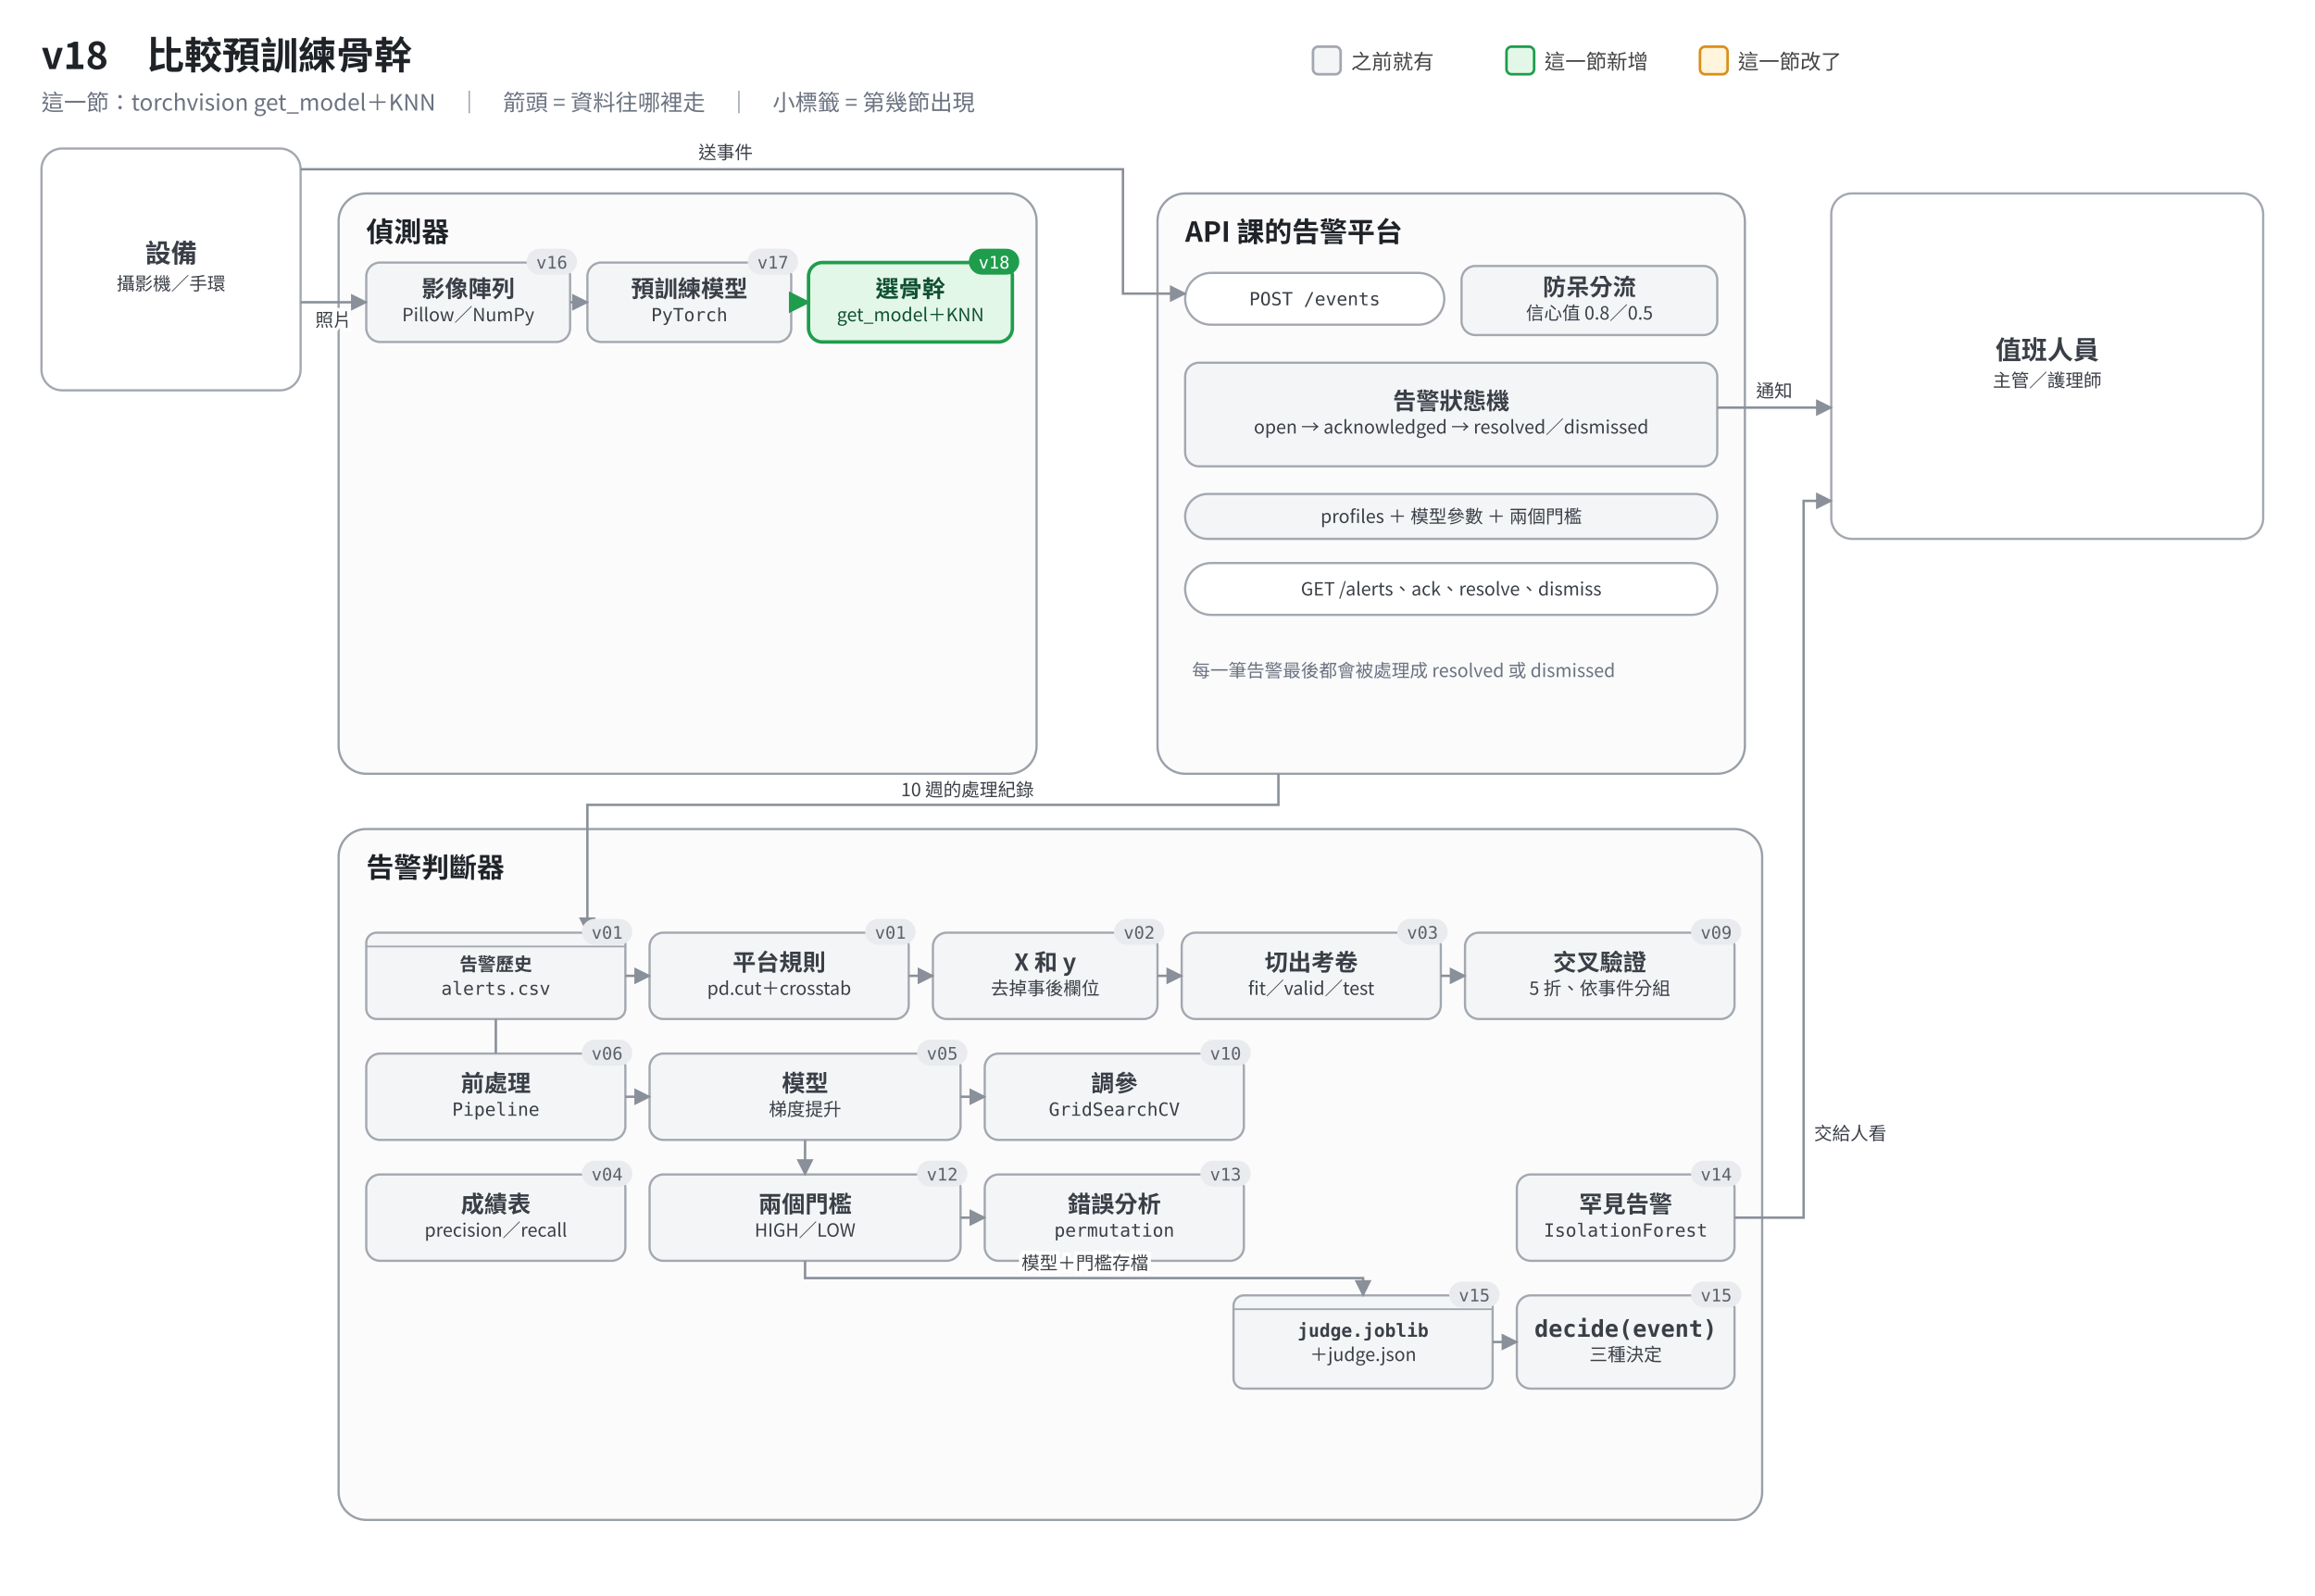
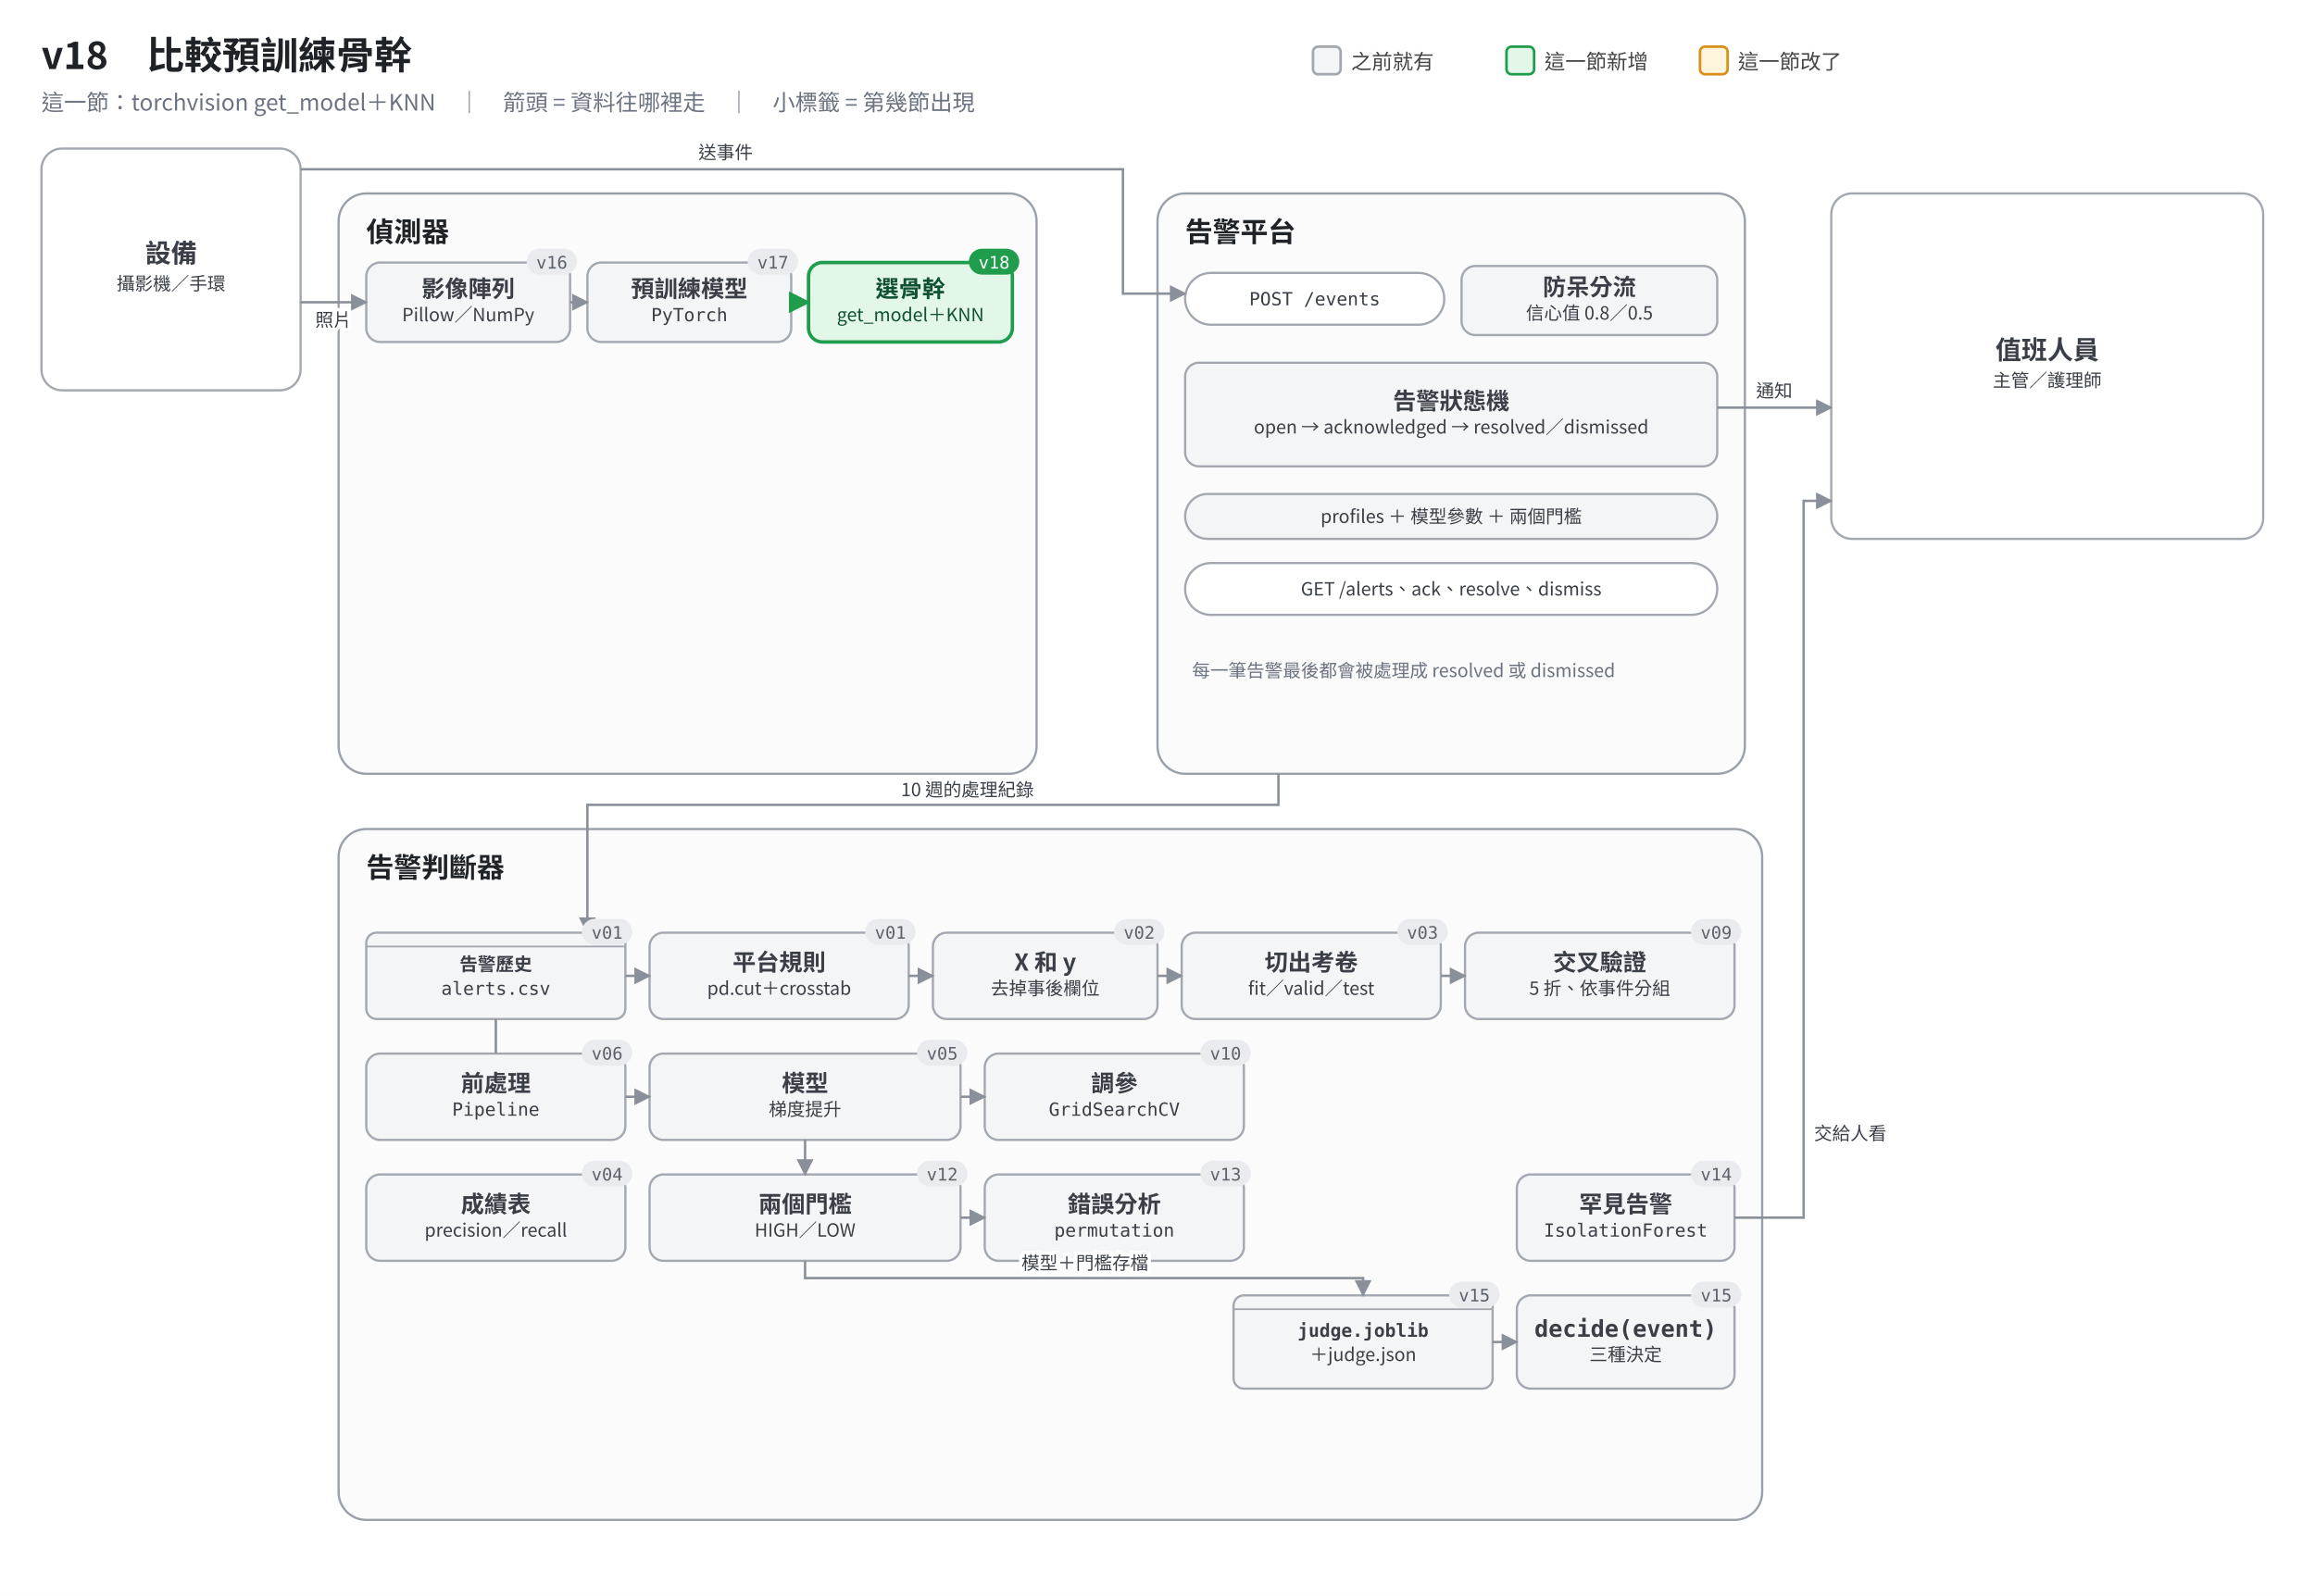
<svg xmlns="http://www.w3.org/2000/svg" viewBox="0 0 1340 924" width="1340" height="924">
  <defs>
    <marker id="arr-old" viewBox="0 0 10 10" refX="9" refY="5" markerWidth="7" markerHeight="7" orient="auto-start-reverse">
      <path d="M0,0 L10,5 L0,10 z" fill="#8a9099" />
    </marker>
    <marker id="arr-new" viewBox="0 0 10 10" refX="9" refY="5" markerWidth="7" markerHeight="7" orient="auto-start-reverse">
      <path d="M0,0 L10,5 L0,10 z" fill="#1f9d4c" />
    </marker>
    <marker id="arr-changed" viewBox="0 0 10 10" refX="9" refY="5" markerWidth="7" markerHeight="7" orient="auto-start-reverse">
      <path d="M0,0 L10,5 L0,10 z" fill="#d9901a" />
    </marker>
    <marker id="arr-error" viewBox="0 0 10 10" refX="9" refY="5" markerWidth="7" markerHeight="7" orient="auto-start-reverse">
      <path d="M0,0 L10,5 L0,10 z" fill="#d33a3a" />
    </marker>
  </defs>
  <rect width="1340" height="924" fill="#ffffff" />
  <text x="24" y="40" font-family="'PingFang TC','Noto Sans TC','Noto Sans CJK TC','Microsoft JhengHei',sans-serif" font-size="22" fill="#1f2328" font-weight="bold" text-anchor="start">v18　比較預訓練骨幹</text>
  <text x="24" y="64" font-family="'PingFang TC','Noto Sans TC','Noto Sans CJK TC','Microsoft JhengHei',sans-serif" font-size="13" fill="#6b7280" font-weight="normal" text-anchor="start">這一節：torchvision get_model＋KNN　｜　箭頭 = 資料往哪裡走　｜　小標籤 = 第幾節出現</text>
  <rect x="760" y="27" width="16" height="16" rx="3" fill="#f4f5f7" stroke="#a3a8b0" stroke-width="1.5" />
  <text x="782" y="40" font-family="'PingFang TC','Noto Sans TC','Noto Sans CJK TC','Microsoft JhengHei',sans-serif" font-size="12" fill="#444" font-weight="normal" text-anchor="start">之前就有</text>
  <rect x="872" y="27" width="16" height="16" rx="3" fill="#e3f7e8" stroke="#1f9d4c" stroke-width="1.5" />
  <text x="894" y="40" font-family="'PingFang TC','Noto Sans TC','Noto Sans CJK TC','Microsoft JhengHei',sans-serif" font-size="12" fill="#444" font-weight="normal" text-anchor="start">這一節新增</text>
  <rect x="984" y="27" width="16" height="16" rx="3" fill="#fff4dc" stroke="#d9901a" stroke-width="1.5" />
  <text x="1006" y="40" font-family="'PingFang TC','Noto Sans TC','Noto Sans CJK TC','Microsoft JhengHei',sans-serif" font-size="12" fill="#444" font-weight="normal" text-anchor="start">這一節改了</text>
  <rect x="670" y="112" width="340" height="336" rx="16" fill="#fbfbfc" stroke="#9aa0a8" stroke-width="1.3" />
-   <text x="686" y="140" font-family="'PingFang TC','Noto Sans TC','Noto Sans CJK TC','Microsoft JhengHei',sans-serif" font-size="16" fill="#1f2328" font-weight="bold" text-anchor="start">API 課的告警平台</text>
+   <text x="686" y="140" font-family="'PingFang TC','Noto Sans TC','Noto Sans CJK TC','Microsoft JhengHei',sans-serif" font-size="16" fill="#1f2328" font-weight="bold" text-anchor="start">告警平台</text>
  <rect x="196" y="112" width="404" height="336" rx="16" fill="#fbfbfc" stroke="#9aa0a8" stroke-width="1.3" />
  <text x="212" y="140" font-family="'PingFang TC','Noto Sans TC','Noto Sans CJK TC','Microsoft JhengHei',sans-serif" font-size="16" fill="#1f2328" font-weight="bold" text-anchor="start">偵測器</text>
  <rect x="196" y="480" width="824" height="400" rx="16" fill="#fbfbfc" stroke="#9aa0a8" stroke-width="1.3" />
  <text x="212" y="508" font-family="'PingFang TC','Noto Sans TC','Noto Sans CJK TC','Microsoft JhengHei',sans-serif" font-size="16" fill="#1f2328" font-weight="bold" text-anchor="start">告警判斷器</text>
  <rect x="24" y="86" width="150" height="140" rx="12" fill="#ffffff" stroke="#a3a8b0" stroke-width="1.3" />
  <text x="99" y="152" font-family="'PingFang TC','Noto Sans TC','Noto Sans CJK TC','Microsoft JhengHei',sans-serif" font-size="15" fill="#3a3f47" font-weight="bold" text-anchor="middle">設備</text>
  <text x="99" y="168" font-family="'PingFang TC','Noto Sans TC','Noto Sans CJK TC','Microsoft JhengHei',sans-serif" font-size="10.5" fill="#3a3f47" font-weight="normal" text-anchor="middle">攝影機／手環</text>
  <rect x="212" y="152" width="118" height="46" rx="8" fill="#f4f5f7" stroke="#a3a8b0" stroke-width="1.3" />
  <text x="271" y="172" font-family="'PingFang TC','Noto Sans TC','Noto Sans CJK TC','Microsoft JhengHei',sans-serif" font-size="13.5" fill="#3a3f47" font-weight="bold" text-anchor="middle">影像陣列</text>
  <text x="271" y="186" font-family="'PingFang TC','Noto Sans TC','Noto Sans CJK TC','Microsoft JhengHei',sans-serif" font-size="10.5" fill="#3a3f47" font-weight="normal" text-anchor="middle">Pillow／NumPy</text>
  <rect x="340" y="152" width="118" height="46" rx="8" fill="#f4f5f7" stroke="#a3a8b0" stroke-width="1.3" />
  <text x="399" y="172" font-family="'PingFang TC','Noto Sans TC','Noto Sans CJK TC','Microsoft JhengHei',sans-serif" font-size="13.5" fill="#3a3f47" font-weight="bold" text-anchor="middle">預訓練模型</text>
  <text x="399" y="186" font-family="'SF Mono',Menlo,Consolas,'DejaVu Sans Mono',monospace" font-size="10.5" fill="#3a3f47" font-weight="normal" text-anchor="middle">PyTorch</text>
  <rect x="468" y="152" width="118" height="46" rx="8" fill="#e3f7e8" stroke="#1f9d4c" stroke-width="2" />
  <text x="527" y="172" font-family="'PingFang TC','Noto Sans TC','Noto Sans CJK TC','Microsoft JhengHei',sans-serif" font-size="13.5" fill="#0f5132" font-weight="bold" text-anchor="middle">選骨幹</text>
  <text x="527" y="186" font-family="'PingFang TC','Noto Sans TC','Noto Sans CJK TC','Microsoft JhengHei',sans-serif" font-size="10.5" fill="#0f5132" font-weight="normal" text-anchor="middle">get_model＋KNN</text>
  <rect x="686" y="158" width="150" height="30" rx="15" fill="#ffffff" stroke="#a3a8b0" stroke-width="1.3" />
  <text x="761" y="176.78" font-family="'SF Mono',Menlo,Consolas,'DejaVu Sans Mono',monospace" font-size="10.5" fill="#3a3f47" font-weight="normal" text-anchor="middle">POST /events</text>
  <rect x="846" y="154" width="148" height="40" rx="8" fill="#f4f5f7" stroke="#a3a8b0" stroke-width="1.3" />
  <text x="920" y="171" font-family="'PingFang TC','Noto Sans TC','Noto Sans CJK TC','Microsoft JhengHei',sans-serif" font-size="13.5" fill="#3a3f47" font-weight="bold" text-anchor="middle">防呆分流</text>
  <text x="920" y="185" font-family="'PingFang TC','Noto Sans TC','Noto Sans CJK TC','Microsoft JhengHei',sans-serif" font-size="10.5" fill="#3a3f47" font-weight="normal" text-anchor="middle">信心值 0.8／0.5</text>
  <rect x="686" y="210" width="308" height="60" rx="8" fill="#f4f5f7" stroke="#a3a8b0" stroke-width="1.3" />
  <text x="840" y="237" font-family="'PingFang TC','Noto Sans TC','Noto Sans CJK TC','Microsoft JhengHei',sans-serif" font-size="13.5" fill="#3a3f47" font-weight="bold" text-anchor="middle">告警狀態機</text>
  <text x="840" y="251" font-family="'PingFang TC','Noto Sans TC','Noto Sans CJK TC','Microsoft JhengHei',sans-serif" font-size="10.5" fill="#3a3f47" font-weight="normal" text-anchor="middle">open → acknowledged → resolved／dismissed</text>
  <rect x="686" y="286" width="308" height="26" rx="13" fill="#f4f5f7" stroke="#a3a8b0" stroke-width="1.3" />
  <text x="840" y="302.78" font-family="'PingFang TC','Noto Sans TC','Noto Sans CJK TC','Microsoft JhengHei',sans-serif" font-size="10.5" fill="#3a3f47" font-weight="normal" text-anchor="middle">profiles ＋ 模型參數 ＋ 兩個門檻</text>
  <rect x="686" y="326" width="308" height="30" rx="15" fill="#ffffff" stroke="#a3a8b0" stroke-width="1.3" />
  <text x="840" y="344.78" font-family="'PingFang TC','Noto Sans TC','Noto Sans CJK TC','Microsoft JhengHei',sans-serif" font-size="10.5" fill="#3a3f47" font-weight="normal" text-anchor="middle">GET /alerts、ack、resolve、dismiss</text>
  <text x="690" y="392" font-family="'PingFang TC','Noto Sans TC','Noto Sans CJK TC','Microsoft JhengHei',sans-serif" font-size="10.5" fill="#6b7280" font-weight="normal" text-anchor="start">每一筆告警最後都會被處理成 resolved 或 dismissed</text>
  <rect x="1060" y="112" width="250" height="200" rx="12" fill="#ffffff" stroke="#a3a8b0" stroke-width="1.3" />
  <text x="1185" y="208" font-family="'PingFang TC','Noto Sans TC','Noto Sans CJK TC','Microsoft JhengHei',sans-serif" font-size="15" fill="#3a3f47" font-weight="bold" text-anchor="middle">值班人員</text>
  <text x="1185" y="224" font-family="'PingFang TC','Noto Sans TC','Noto Sans CJK TC','Microsoft JhengHei',sans-serif" font-size="10.5" fill="#3a3f47" font-weight="normal" text-anchor="middle">主管／護理師</text>
  <rect x="212" y="540" width="150" height="50" rx="6" fill="#f4f5f7" stroke="#a3a8b0" stroke-width="1.3" />
  <path d="M212,548 h150" stroke="#a3a8b0" stroke-width="1" />
  <text x="287" y="562" font-family="'PingFang TC','Noto Sans TC','Noto Sans CJK TC','Microsoft JhengHei',sans-serif" font-size="10.5" fill="#3a3f47" font-weight="bold" text-anchor="middle">告警歷史</text>
  <text x="287" y="576" font-family="'SF Mono',Menlo,Consolas,'DejaVu Sans Mono',monospace" font-size="10.5" fill="#3a3f47" font-weight="normal" text-anchor="middle">alerts.csv</text>
  <rect x="376" y="540" width="150" height="50" rx="8" fill="#f4f5f7" stroke="#a3a8b0" stroke-width="1.3" />
  <text x="451" y="562" font-family="'PingFang TC','Noto Sans TC','Noto Sans CJK TC','Microsoft JhengHei',sans-serif" font-size="13.5" fill="#3a3f47" font-weight="bold" text-anchor="middle">平台規則</text>
  <text x="451" y="576" font-family="'PingFang TC','Noto Sans TC','Noto Sans CJK TC','Microsoft JhengHei',sans-serif" font-size="10.5" fill="#3a3f47" font-weight="normal" text-anchor="middle">pd.cut＋crosstab</text>
  <rect x="540" y="540" width="130" height="50" rx="8" fill="#f4f5f7" stroke="#a3a8b0" stroke-width="1.3" />
  <text x="605" y="562" font-family="'PingFang TC','Noto Sans TC','Noto Sans CJK TC','Microsoft JhengHei',sans-serif" font-size="13.5" fill="#3a3f47" font-weight="bold" text-anchor="middle">X 和 y</text>
  <text x="605" y="576" font-family="'PingFang TC','Noto Sans TC','Noto Sans CJK TC','Microsoft JhengHei',sans-serif" font-size="10.5" fill="#3a3f47" font-weight="normal" text-anchor="middle">去掉事後欄位</text>
  <rect x="684" y="540" width="150" height="50" rx="8" fill="#f4f5f7" stroke="#a3a8b0" stroke-width="1.3" />
  <text x="759" y="562" font-family="'PingFang TC','Noto Sans TC','Noto Sans CJK TC','Microsoft JhengHei',sans-serif" font-size="13.5" fill="#3a3f47" font-weight="bold" text-anchor="middle">切出考卷</text>
  <text x="759" y="576" font-family="'PingFang TC','Noto Sans TC','Noto Sans CJK TC','Microsoft JhengHei',sans-serif" font-size="10.5" fill="#3a3f47" font-weight="normal" text-anchor="middle">fit／valid／test</text>
  <rect x="848" y="540" width="156" height="50" rx="8" fill="#f4f5f7" stroke="#a3a8b0" stroke-width="1.3" />
  <text x="926" y="562" font-family="'PingFang TC','Noto Sans TC','Noto Sans CJK TC','Microsoft JhengHei',sans-serif" font-size="13.5" fill="#3a3f47" font-weight="bold" text-anchor="middle">交叉驗證</text>
  <text x="926" y="576" font-family="'PingFang TC','Noto Sans TC','Noto Sans CJK TC','Microsoft JhengHei',sans-serif" font-size="10.5" fill="#3a3f47" font-weight="normal" text-anchor="middle">5 折、依事件分組</text>
  <rect x="212" y="610" width="150" height="50" rx="8" fill="#f4f5f7" stroke="#a3a8b0" stroke-width="1.3" />
  <text x="287" y="632" font-family="'PingFang TC','Noto Sans TC','Noto Sans CJK TC','Microsoft JhengHei',sans-serif" font-size="13.5" fill="#3a3f47" font-weight="bold" text-anchor="middle">前處理</text>
  <text x="287" y="646" font-family="'SF Mono',Menlo,Consolas,'DejaVu Sans Mono',monospace" font-size="10.5" fill="#3a3f47" font-weight="normal" text-anchor="middle">Pipeline</text>
  <rect x="376" y="610" width="180" height="50" rx="8" fill="#f4f5f7" stroke="#a3a8b0" stroke-width="1.3" />
  <text x="466" y="632" font-family="'PingFang TC','Noto Sans TC','Noto Sans CJK TC','Microsoft JhengHei',sans-serif" font-size="13.5" fill="#3a3f47" font-weight="bold" text-anchor="middle">模型</text>
  <text x="466" y="646" font-family="'PingFang TC','Noto Sans TC','Noto Sans CJK TC','Microsoft JhengHei',sans-serif" font-size="10.5" fill="#3a3f47" font-weight="normal" text-anchor="middle">梯度提升</text>
  <rect x="570" y="610" width="150" height="50" rx="8" fill="#f4f5f7" stroke="#a3a8b0" stroke-width="1.3" />
  <text x="645" y="632" font-family="'PingFang TC','Noto Sans TC','Noto Sans CJK TC','Microsoft JhengHei',sans-serif" font-size="13.5" fill="#3a3f47" font-weight="bold" text-anchor="middle">調參</text>
  <text x="645" y="646" font-family="'SF Mono',Menlo,Consolas,'DejaVu Sans Mono',monospace" font-size="10.5" fill="#3a3f47" font-weight="normal" text-anchor="middle">GridSearchCV</text>
  <rect x="212" y="680" width="150" height="50" rx="8" fill="#f4f5f7" stroke="#a3a8b0" stroke-width="1.3" />
  <text x="287" y="702" font-family="'PingFang TC','Noto Sans TC','Noto Sans CJK TC','Microsoft JhengHei',sans-serif" font-size="13.5" fill="#3a3f47" font-weight="bold" text-anchor="middle">成績表</text>
  <text x="287" y="716" font-family="'PingFang TC','Noto Sans TC','Noto Sans CJK TC','Microsoft JhengHei',sans-serif" font-size="10.5" fill="#3a3f47" font-weight="normal" text-anchor="middle">precision／recall</text>
  <rect x="376" y="680" width="180" height="50" rx="8" fill="#f4f5f7" stroke="#a3a8b0" stroke-width="1.3" />
  <text x="466" y="702" font-family="'PingFang TC','Noto Sans TC','Noto Sans CJK TC','Microsoft JhengHei',sans-serif" font-size="13.5" fill="#3a3f47" font-weight="bold" text-anchor="middle">兩個門檻</text>
  <text x="466" y="716" font-family="'PingFang TC','Noto Sans TC','Noto Sans CJK TC','Microsoft JhengHei',sans-serif" font-size="10.5" fill="#3a3f47" font-weight="normal" text-anchor="middle">HIGH／LOW</text>
  <rect x="570" y="680" width="150" height="50" rx="8" fill="#f4f5f7" stroke="#a3a8b0" stroke-width="1.3" />
  <text x="645" y="702" font-family="'PingFang TC','Noto Sans TC','Noto Sans CJK TC','Microsoft JhengHei',sans-serif" font-size="13.5" fill="#3a3f47" font-weight="bold" text-anchor="middle">錯誤分析</text>
  <text x="645" y="716" font-family="'SF Mono',Menlo,Consolas,'DejaVu Sans Mono',monospace" font-size="10.5" fill="#3a3f47" font-weight="normal" text-anchor="middle">permutation</text>
  <rect x="878" y="680" width="126" height="50" rx="8" fill="#f4f5f7" stroke="#a3a8b0" stroke-width="1.3" />
  <text x="941" y="702" font-family="'PingFang TC','Noto Sans TC','Noto Sans CJK TC','Microsoft JhengHei',sans-serif" font-size="13.5" fill="#3a3f47" font-weight="bold" text-anchor="middle">罕見告警</text>
  <text x="941" y="716" font-family="'SF Mono',Menlo,Consolas,'DejaVu Sans Mono',monospace" font-size="10.5" fill="#3a3f47" font-weight="normal" text-anchor="middle">IsolationForest</text>
  <rect x="714" y="750" width="150" height="54" rx="6" fill="#f4f5f7" stroke="#a3a8b0" stroke-width="1.3" />
  <path d="M714,758 h150" stroke="#a3a8b0" stroke-width="1" />
  <text x="789" y="774" font-family="'SF Mono',Menlo,Consolas,'DejaVu Sans Mono',monospace" font-size="10.5" fill="#3a3f47" font-weight="bold" text-anchor="middle">judge.joblib</text>
  <text x="789" y="788" font-family="'PingFang TC','Noto Sans TC','Noto Sans CJK TC','Microsoft JhengHei',sans-serif" font-size="10.5" fill="#3a3f47" font-weight="normal" text-anchor="middle">＋judge.json</text>
  <rect x="878" y="750" width="126" height="54" rx="8" fill="#f4f5f7" stroke="#a3a8b0" stroke-width="1.3" />
  <text x="941" y="774" font-family="'SF Mono',Menlo,Consolas,'DejaVu Sans Mono',monospace" font-size="13.5" fill="#3a3f47" font-weight="bold" text-anchor="middle">decide(event)</text>
  <text x="941" y="788" font-family="'PingFang TC','Noto Sans TC','Noto Sans CJK TC','Microsoft JhengHei',sans-serif" font-size="10.5" fill="#3a3f47" font-weight="normal" text-anchor="middle">三種決定</text>
  <polyline points="174,98 650,98 650,170 686,170" fill="none" stroke="#8a9099" stroke-width="1.4" marker-end="url(#arr-old)" />
  <text x="420" y="92" font-family="'PingFang TC','Noto Sans TC','Noto Sans CJK TC','Microsoft JhengHei',sans-serif" font-size="10.5" fill="#3a3f47" text-anchor="middle" stroke="#fff" stroke-width="4" paint-order="stroke">送事件</text>
  <polyline points="174,175 212,175" fill="none" stroke="#8a9099" stroke-width="1.4" marker-end="url(#arr-old)" />
  <text x="193" y="189" font-family="'PingFang TC','Noto Sans TC','Noto Sans CJK TC','Microsoft JhengHei',sans-serif" font-size="10.5" fill="#3a3f47" text-anchor="middle" stroke="#fff" stroke-width="4" paint-order="stroke">照片</text>
  <polyline points="330,175 340,175" fill="none" stroke="#8a9099" stroke-width="1.4" marker-end="url(#arr-old)" />
  <polyline points="458,175 468,175" fill="none" stroke="#1f9d4c" stroke-width="1.8" marker-end="url(#arr-new)" />
  <polyline points="994,236 1060,236" fill="none" stroke="#8a9099" stroke-width="1.4" marker-end="url(#arr-old)" />
  <text x="1027" y="230" font-family="'PingFang TC','Noto Sans TC','Noto Sans CJK TC','Microsoft JhengHei',sans-serif" font-size="10.5" fill="#3a3f47" text-anchor="middle" stroke="#fff" stroke-width="4" paint-order="stroke">通知</text>
  <polyline points="740,448 740,466 340,466 340,540" fill="none" stroke="#8a9099" stroke-width="1.4" marker-end="url(#arr-old)" />
  <text x="560" y="461" font-family="'PingFang TC','Noto Sans TC','Noto Sans CJK TC','Microsoft JhengHei',sans-serif" font-size="10.5" fill="#3a3f47" text-anchor="middle" stroke="#fff" stroke-width="4" paint-order="stroke">10 週的處理紀錄</text>
  <polyline points="362,565 376,565" fill="none" stroke="#8a9099" stroke-width="1.4" marker-end="url(#arr-old)" />
  <polyline points="526,565 540,565" fill="none" stroke="#8a9099" stroke-width="1.4" marker-end="url(#arr-old)" />
  <polyline points="670,565 684,565" fill="none" stroke="#8a9099" stroke-width="1.4" marker-end="url(#arr-old)" />
  <polyline points="834,565 848,565" fill="none" stroke="#8a9099" stroke-width="1.4" marker-end="url(#arr-old)" />
  <polyline points="362,635 376,635" fill="none" stroke="#8a9099" stroke-width="1.4" marker-end="url(#arr-old)" />
  <polyline points="556,635 570,635" fill="none" stroke="#8a9099" stroke-width="1.4" marker-end="url(#arr-old)" />
  <polyline points="287,610 287,590" fill="none" stroke="#8a9099" stroke-width="1.4" />
  <polyline points="466,660 466,680" fill="none" stroke="#8a9099" stroke-width="1.4" marker-end="url(#arr-old)" />
  <polyline points="556,705 570,705" fill="none" stroke="#8a9099" stroke-width="1.4" marker-end="url(#arr-old)" />
  <polyline points="466,730 466,740 789,740 789,750" fill="none" stroke="#8a9099" stroke-width="1.4" marker-end="url(#arr-old)" />
  <text x="628" y="735" font-family="'PingFang TC','Noto Sans TC','Noto Sans CJK TC','Microsoft JhengHei',sans-serif" font-size="10.5" fill="#3a3f47" text-anchor="middle" stroke="#fff" stroke-width="4" paint-order="stroke">模型＋門檻存檔</text>
  <polyline points="864,777 878,777" fill="none" stroke="#8a9099" stroke-width="1.4" marker-end="url(#arr-old)" />
  <polyline points="1004,705 1044,705 1044,290 1060,290" fill="none" stroke="#8a9099" stroke-width="1.4" marker-end="url(#arr-old)" />
  <text x="1050" y="660" font-family="'PingFang TC','Noto Sans TC','Noto Sans CJK TC','Microsoft JhengHei',sans-serif" font-size="10.5" fill="#3a3f47" text-anchor="start" stroke="#fff" stroke-width="4" paint-order="stroke">交給人看</text>
  <rect x="304.8" y="144" width="29.2" height="15" rx="7.5" fill="#e9ebee" />
  <text x="319.4" y="155.5" font-family="'SF Mono',Menlo,Consolas,'DejaVu Sans Mono',monospace" font-size="10" fill="#5b616b" font-weight="normal" text-anchor="middle">v16</text>
  <rect x="432.8" y="144" width="29.2" height="15" rx="7.5" fill="#e9ebee" />
  <text x="447.4" y="155.5" font-family="'SF Mono',Menlo,Consolas,'DejaVu Sans Mono',monospace" font-size="10" fill="#5b616b" font-weight="normal" text-anchor="middle">v17</text>
  <rect x="560.8" y="144" width="29.2" height="15" rx="7.5" fill="#1f9d4c" />
  <text x="575.4" y="155.5" font-family="'SF Mono',Menlo,Consolas,'DejaVu Sans Mono',monospace" font-size="10" fill="#fff" font-weight="normal" text-anchor="middle">v18</text>
  <rect x="336.8" y="532" width="29.2" height="15" rx="7.5" fill="#e9ebee" />
  <text x="351.4" y="543.5" font-family="'SF Mono',Menlo,Consolas,'DejaVu Sans Mono',monospace" font-size="10" fill="#5b616b" font-weight="normal" text-anchor="middle">v01</text>
  <rect x="500.8" y="532" width="29.2" height="15" rx="7.5" fill="#e9ebee" />
  <text x="515.4" y="543.5" font-family="'SF Mono',Menlo,Consolas,'DejaVu Sans Mono',monospace" font-size="10" fill="#5b616b" font-weight="normal" text-anchor="middle">v01</text>
  <rect x="644.8" y="532" width="29.2" height="15" rx="7.5" fill="#e9ebee" />
  <text x="659.4" y="543.5" font-family="'SF Mono',Menlo,Consolas,'DejaVu Sans Mono',monospace" font-size="10" fill="#5b616b" font-weight="normal" text-anchor="middle">v02</text>
  <rect x="808.8" y="532" width="29.2" height="15" rx="7.5" fill="#e9ebee" />
  <text x="823.4" y="543.5" font-family="'SF Mono',Menlo,Consolas,'DejaVu Sans Mono',monospace" font-size="10" fill="#5b616b" font-weight="normal" text-anchor="middle">v03</text>
  <rect x="978.8" y="532" width="29.2" height="15" rx="7.5" fill="#e9ebee" />
  <text x="993.4" y="543.5" font-family="'SF Mono',Menlo,Consolas,'DejaVu Sans Mono',monospace" font-size="10" fill="#5b616b" font-weight="normal" text-anchor="middle">v09</text>
  <rect x="336.8" y="602" width="29.2" height="15" rx="7.5" fill="#e9ebee" />
  <text x="351.4" y="613.5" font-family="'SF Mono',Menlo,Consolas,'DejaVu Sans Mono',monospace" font-size="10" fill="#5b616b" font-weight="normal" text-anchor="middle">v06</text>
  <rect x="530.8" y="602" width="29.2" height="15" rx="7.5" fill="#e9ebee" />
  <text x="545.4" y="613.5" font-family="'SF Mono',Menlo,Consolas,'DejaVu Sans Mono',monospace" font-size="10" fill="#5b616b" font-weight="normal" text-anchor="middle">v05</text>
  <rect x="694.8" y="602" width="29.2" height="15" rx="7.5" fill="#e9ebee" />
  <text x="709.4" y="613.5" font-family="'SF Mono',Menlo,Consolas,'DejaVu Sans Mono',monospace" font-size="10" fill="#5b616b" font-weight="normal" text-anchor="middle">v10</text>
  <rect x="336.8" y="672" width="29.2" height="15" rx="7.5" fill="#e9ebee" />
  <text x="351.4" y="683.5" font-family="'SF Mono',Menlo,Consolas,'DejaVu Sans Mono',monospace" font-size="10" fill="#5b616b" font-weight="normal" text-anchor="middle">v04</text>
  <rect x="530.8" y="672" width="29.2" height="15" rx="7.5" fill="#e9ebee" />
  <text x="545.4" y="683.5" font-family="'SF Mono',Menlo,Consolas,'DejaVu Sans Mono',monospace" font-size="10" fill="#5b616b" font-weight="normal" text-anchor="middle">v12</text>
  <rect x="694.8" y="672" width="29.2" height="15" rx="7.5" fill="#e9ebee" />
  <text x="709.4" y="683.5" font-family="'SF Mono',Menlo,Consolas,'DejaVu Sans Mono',monospace" font-size="10" fill="#5b616b" font-weight="normal" text-anchor="middle">v13</text>
  <rect x="978.8" y="672" width="29.2" height="15" rx="7.5" fill="#e9ebee" />
  <text x="993.4" y="683.5" font-family="'SF Mono',Menlo,Consolas,'DejaVu Sans Mono',monospace" font-size="10" fill="#5b616b" font-weight="normal" text-anchor="middle">v14</text>
  <rect x="838.8" y="742" width="29.2" height="15" rx="7.5" fill="#e9ebee" />
  <text x="853.4" y="753.5" font-family="'SF Mono',Menlo,Consolas,'DejaVu Sans Mono',monospace" font-size="10" fill="#5b616b" font-weight="normal" text-anchor="middle">v15</text>
  <rect x="978.8" y="742" width="29.2" height="15" rx="7.5" fill="#e9ebee" />
  <text x="993.4" y="753.5" font-family="'SF Mono',Menlo,Consolas,'DejaVu Sans Mono',monospace" font-size="10" fill="#5b616b" font-weight="normal" text-anchor="middle">v15</text>
</svg>
